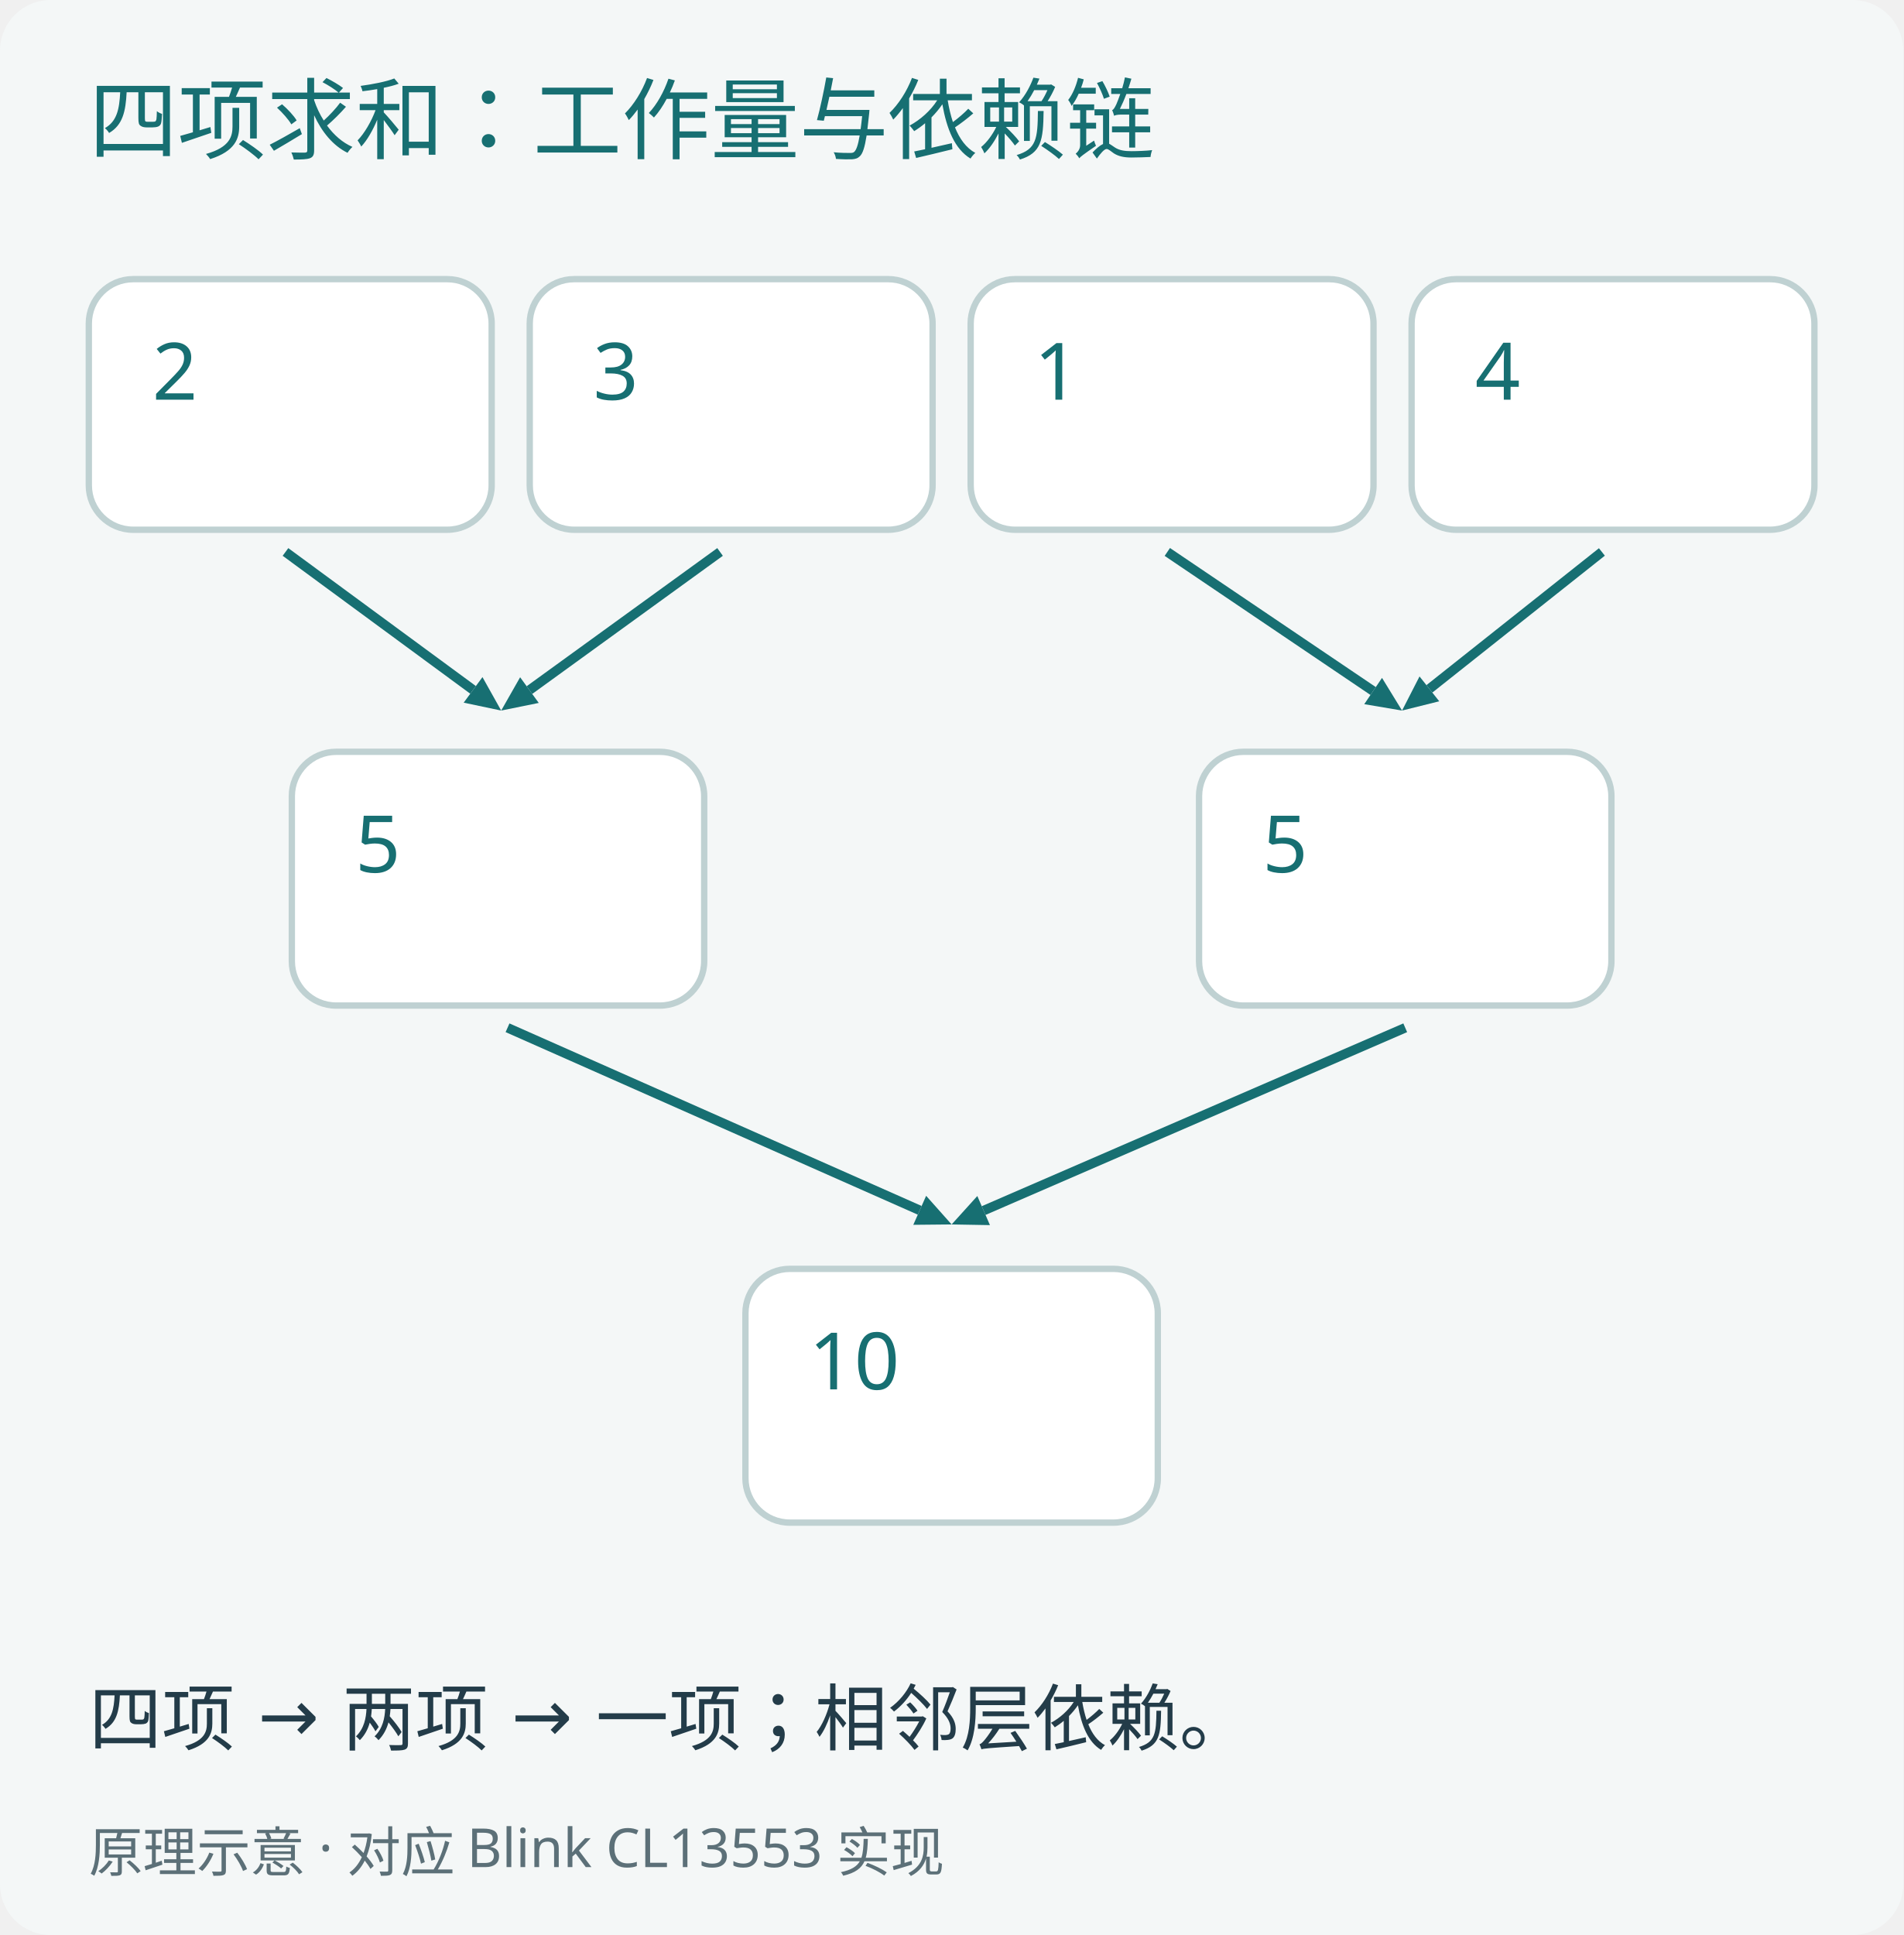
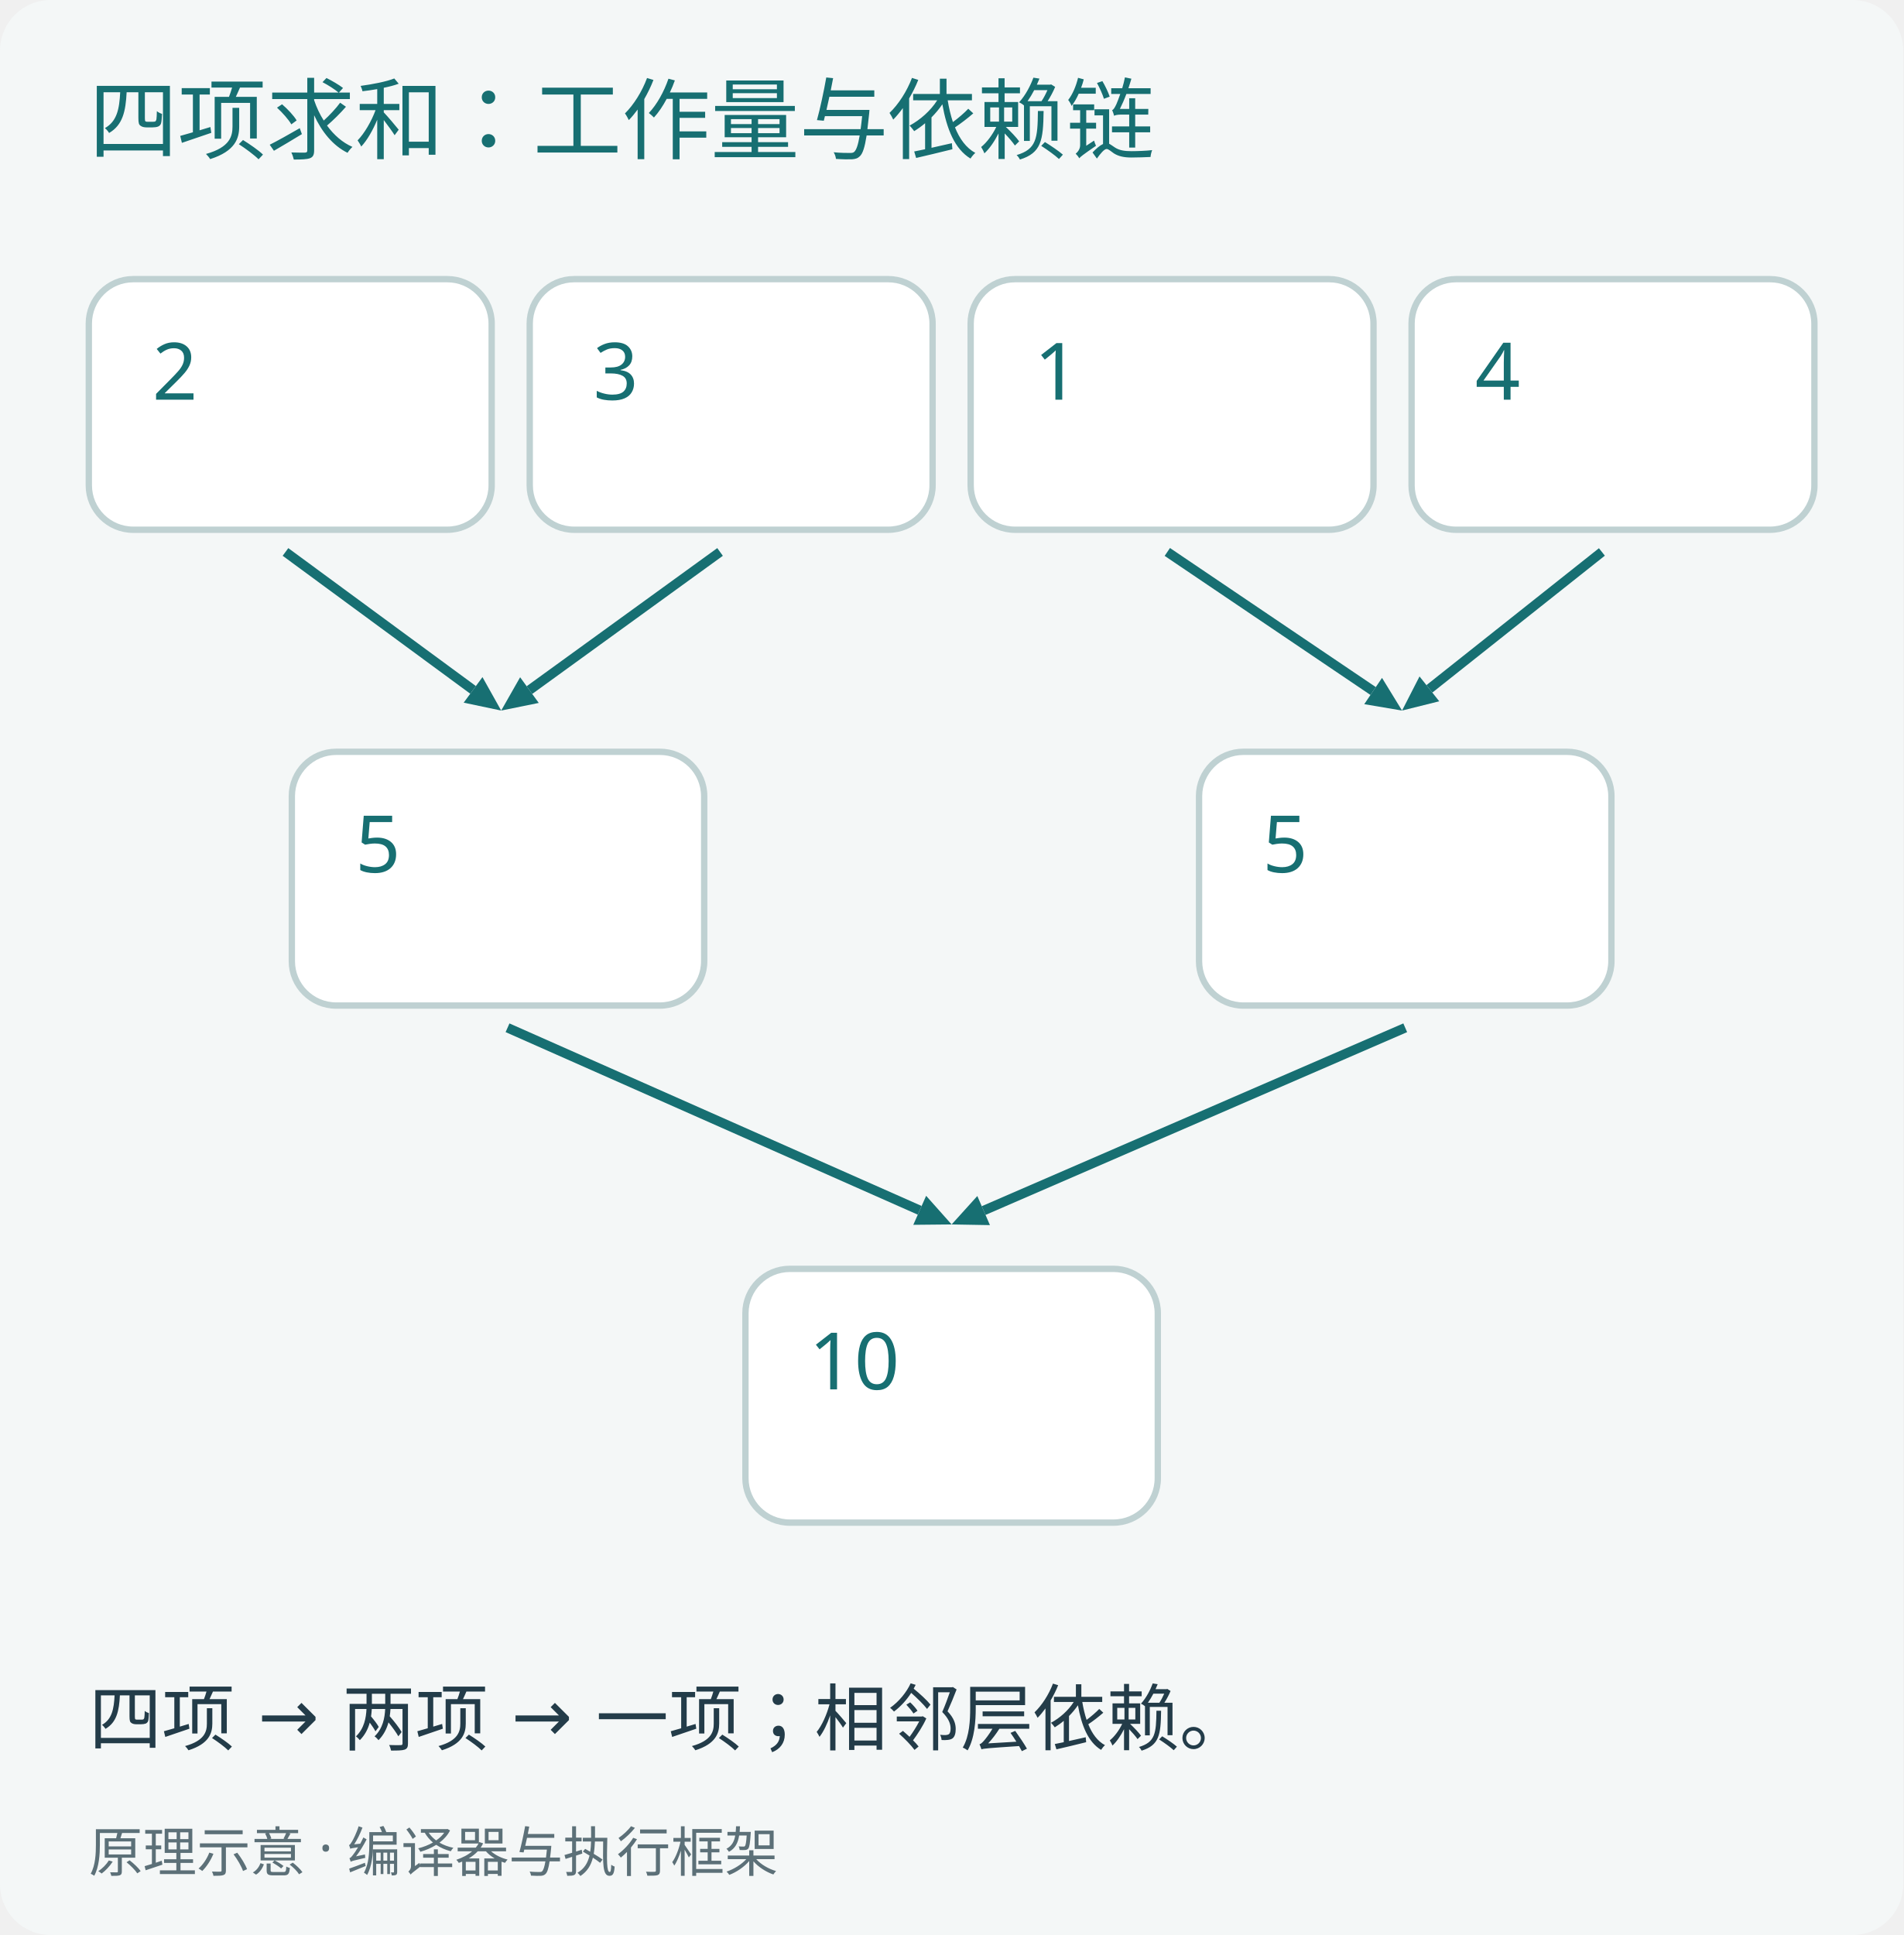
<svg xmlns="http://www.w3.org/2000/svg" width="600" height="610" viewBox="0 0 600 610">
  <defs>
    <marker id="a" viewBox="0 0 10 10" refX="8" refY="5" markerWidth="7" markerHeight="7" orient="auto">
      <path d="M 0 0 L 10 5 L 0 10 z" fill="#176f72" />
    </marker>
  </defs>
  <rect width="600" height="610" rx="16" fill="#f4f7f7" />
  <text x="28" y="48" font-family="SimHei" font-size="28" fill="#176f72" text-anchor="start">四项求和：工作量与依赖链</text>
  <rect x="28" y="88" width="127" height="79" rx="14" fill="white" stroke="#bfd1d2" stroke-width="2" />
  <text x="48" y="126" font-family="SimHei" font-size="25" fill="#176f72" text-anchor="start">2</text>
  <rect x="167" y="88" width="127" height="79" rx="14" fill="white" stroke="#bfd1d2" stroke-width="2" />
  <text x="187" y="126" font-family="SimHei" font-size="25" fill="#176f72" text-anchor="start">3</text>
  <rect x="306" y="88" width="127" height="79" rx="14" fill="white" stroke="#bfd1d2" stroke-width="2" />
  <text x="326" y="126" font-family="SimHei" font-size="25" fill="#176f72" text-anchor="start">1</text>
  <rect x="445" y="88" width="127" height="79" rx="14" fill="white" stroke="#bfd1d2" stroke-width="2" />
  <text x="465" y="126" font-family="SimHei" font-size="25" fill="#176f72" text-anchor="start">4</text>
  <path d="M90,174 L149.138,217.484" stroke="#176f72" stroke-width="3" fill="none" />
  <polygon points="158,224 146.176,221.512 152.1,213.455" fill="#176f72" />
  <path d="M227,174 L166.907,217.545" stroke="#176f72" stroke-width="3" fill="none" />
  <polygon points="158,224 163.973,213.497 169.841,221.594" fill="#176f72" />
  <path d="M368,174 L432.886,217.842" stroke="#176f72" stroke-width="3" fill="none" />
  <polygon points="442,224 430.086,221.985 435.685,213.699" fill="#176f72" />
  <path d="M505,174 L450.616,217.162" stroke="#176f72" stroke-width="3" fill="none" />
  <polygon points="442,224 447.508,213.245 453.724,221.078" fill="#176f72" />
  <rect x="92" y="237" width="130" height="80" rx="14" fill="white" stroke="#bfd1d2" stroke-width="2" />
  <text x="112" y="275" font-family="SimHei" font-size="25" fill="#176f72" text-anchor="start">5</text>
  <rect x="378" y="237" width="130" height="80" rx="14" fill="white" stroke="#bfd1d2" stroke-width="2" />
  <text x="398" y="275" font-family="SimHei" font-size="25" fill="#176f72" text-anchor="start">5</text>
  <path d="M160,324 L289.942,381.546" stroke="#176f72" stroke-width="3" fill="none" />
  <polygon points="300,386 287.918,386.118 291.967,376.974" fill="#176f72" />
  <path d="M443,324 L310.092,381.624" stroke="#176f72" stroke-width="3" fill="none" />
  <polygon points="300,386 308.103,377.037 312.081,386.212" fill="#176f72" />
  <rect x="235" y="400" width="130" height="80" rx="14" fill="white" stroke="#bfd1d2" stroke-width="2" />
  <text x="255" y="438" font-family="SimHei" font-size="25" fill="#176f72" text-anchor="start">10</text>
  <text x="28" y="550" font-family="SimHei" font-size="23" fill="#233c49" text-anchor="start">四项 → 两项 → 一项；相邻层依赖。</text>
-   <text x="28" y="590" font-family="SimHei" font-size="17" fill="#5c7078" text-anchor="start">原理示意 · 对应 Blink CL13553 实现</text>
+   <text x="28" y="590" font-family="SimHei" font-size="17" fill="#5c7078" text-anchor="start">原理示意 · 编译器与执行框架</text>
</svg>
